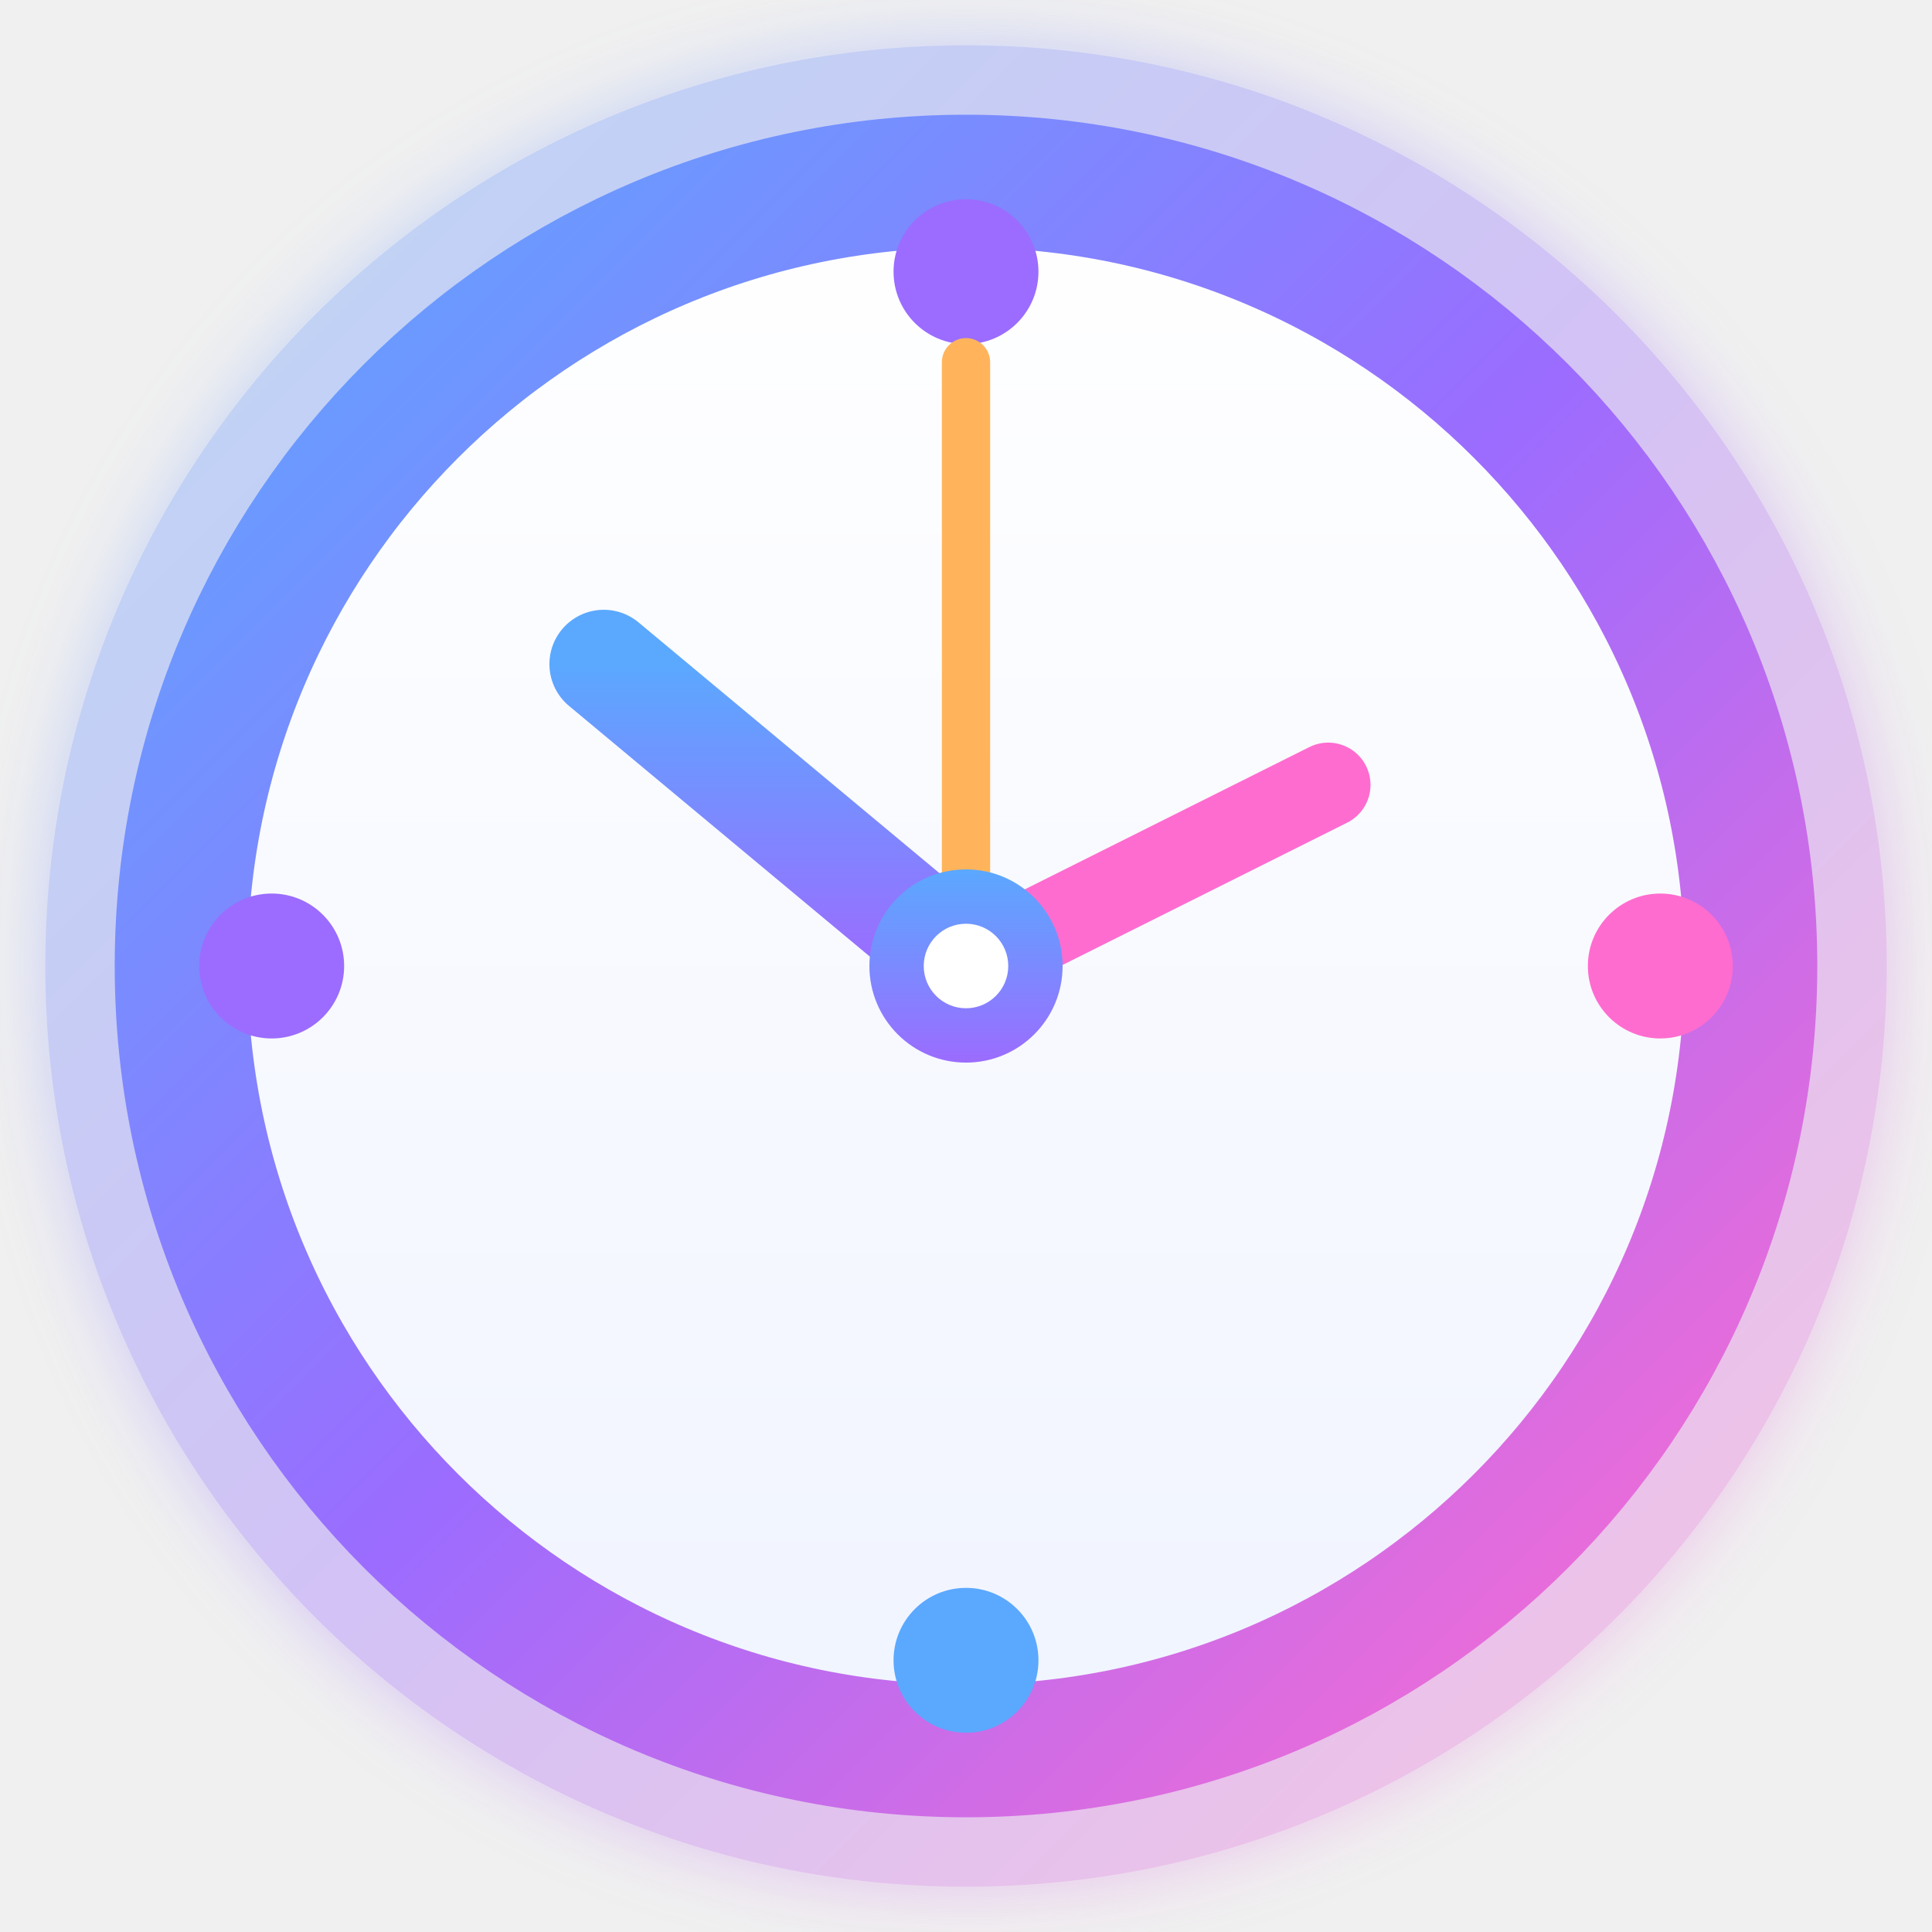
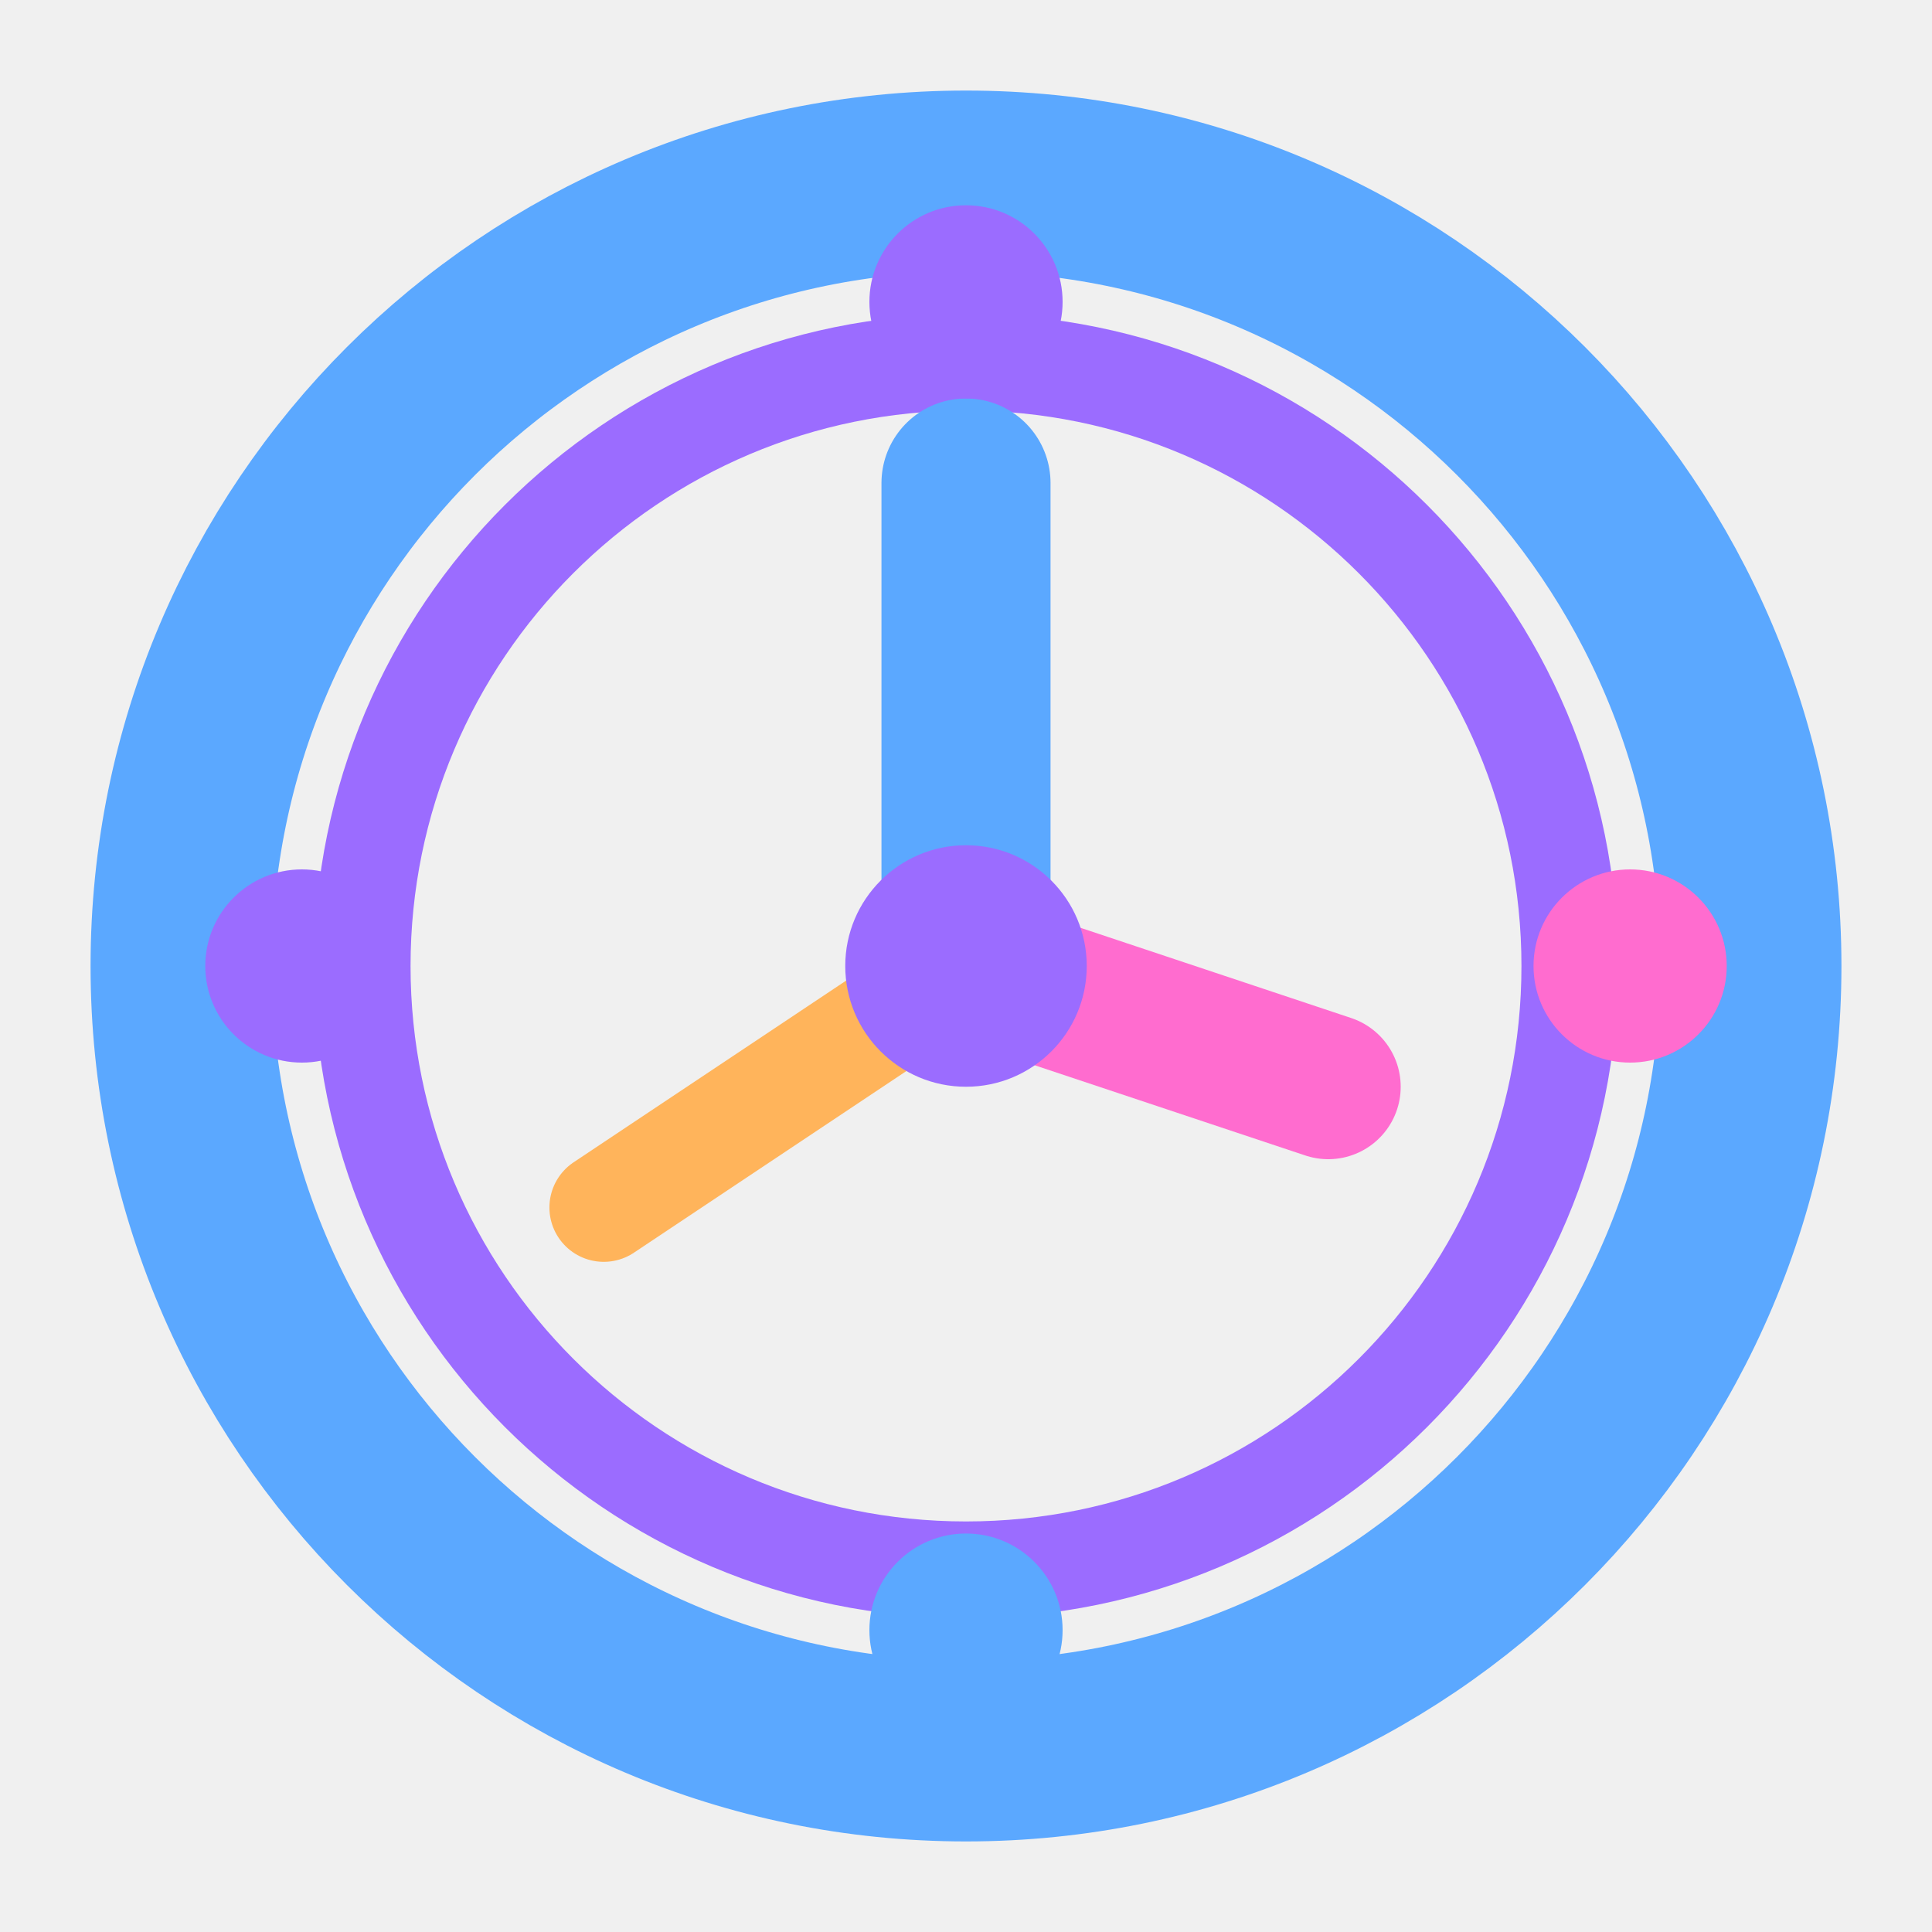
- <svg xmlns="http://www.w3.org/2000/svg" viewBox="0 0 32 32" width="32" height="32">
-   <defs>
-     <linearGradient id="ringGrad" x1="0%" y1="0%" x2="100%" y2="100%">
-       <stop offset="0%" stop-color="#5BA8FF" />
-       <stop offset="50%" stop-color="#9B6CFF" />
-       <stop offset="100%" stop-color="#FF6CCF" />
-     </linearGradient>
-     <linearGradient id="faceGrad" x1="0%" y1="0%" x2="0%" y2="100%">
-       <stop offset="0%" stop-color="#FFFFFF" />
-       <stop offset="100%" stop-color="#F0F4FF" />
-     </linearGradient>
-     <linearGradient id="handGrad" x1="0%" y1="0%" x2="0%" y2="100%">
-       <stop offset="0%" stop-color="#5BA8FF" />
-       <stop offset="100%" stop-color="#9B6CFF" />
-     </linearGradient>
-     <filter id="glow" x="-50%" y="-50%" width="200%" height="200%">
-       <feGaussianBlur stdDeviation="0.6" result="blur" />
-       <feMerge>
-         <feMergeNode in="blur" />
-         <feMergeNode in="SourceGraphic" />
-       </feMerge>
-     </filter>
-   </defs>
-   <circle cx="16" cy="16" r="14" fill="none" stroke="url(#ringGrad)" stroke-width="2.5" opacity="0.35" filter="url(#glow)" />
-   <circle cx="16" cy="16" r="13" fill="url(#faceGrad)" stroke="url(#ringGrad)" stroke-width="2.2" />
-   <circle cx="16" cy="4.5" r="1.2" fill="#9B6CFF" />
-   <circle cx="27.5" cy="16" r="1.2" fill="#FF6CCF" />
-   <circle cx="16" cy="27.5" r="1.2" fill="#5BA8FF" />
-   <circle cx="4.5" cy="16" r="1.2" fill="#9B6CFF" />
-   <line x1="16" y1="16" x2="10" y2="11" stroke="url(#handGrad)" stroke-width="1.8" stroke-linecap="round" />
-   <line x1="16" y1="16" x2="22" y2="13" stroke="#FF6CCF" stroke-width="1.4" stroke-linecap="round" />
-   <line x1="16" y1="16" x2="16" y2="6" stroke="#FFB45B" stroke-width="0.8" stroke-linecap="round" />
-   <circle cx="16" cy="16" r="1.6" fill="url(#handGrad)" />
-   <circle cx="16" cy="16" r="0.7" fill="#FFFFFF" />
+ <svg xmlns="http://www.w3.org/2000/svg" viewBox="0 0 16 16" width="16" height="16">
+   <circle cx="8" cy="8" r="6.5" fill="none" stroke="#5BA8FF" stroke-width="1.5" />
+   <circle cx="8" cy="8" r="5" fill="none" stroke="#9B6CFF" stroke-width="0.8" />
+   <line x1="8" y1="8" x2="8" y2="4" stroke="#5BA8FF" stroke-width="1.4" stroke-linecap="round" />
+   <line x1="8" y1="8" x2="11" y2="9" stroke="#FF6CCF" stroke-width="1.2" stroke-linecap="round" />
+   <line x1="8" y1="8" x2="5" y2="10" stroke="#FFB45B" stroke-width="0.9" stroke-linecap="round" />
+   <circle cx="8" cy="2.5" r="0.8" fill="#9B6CFF" />
+   <circle cx="13.5" cy="8" r="0.8" fill="#FF6CCF" />
+   <circle cx="8" cy="13.5" r="0.8" fill="#5BA8FF" />
+   <circle cx="2.5" cy="8" r="0.8" fill="#9B6CFF" />
+   <circle cx="8" cy="8" r="1" fill="#9B6CFF" />
</svg>
